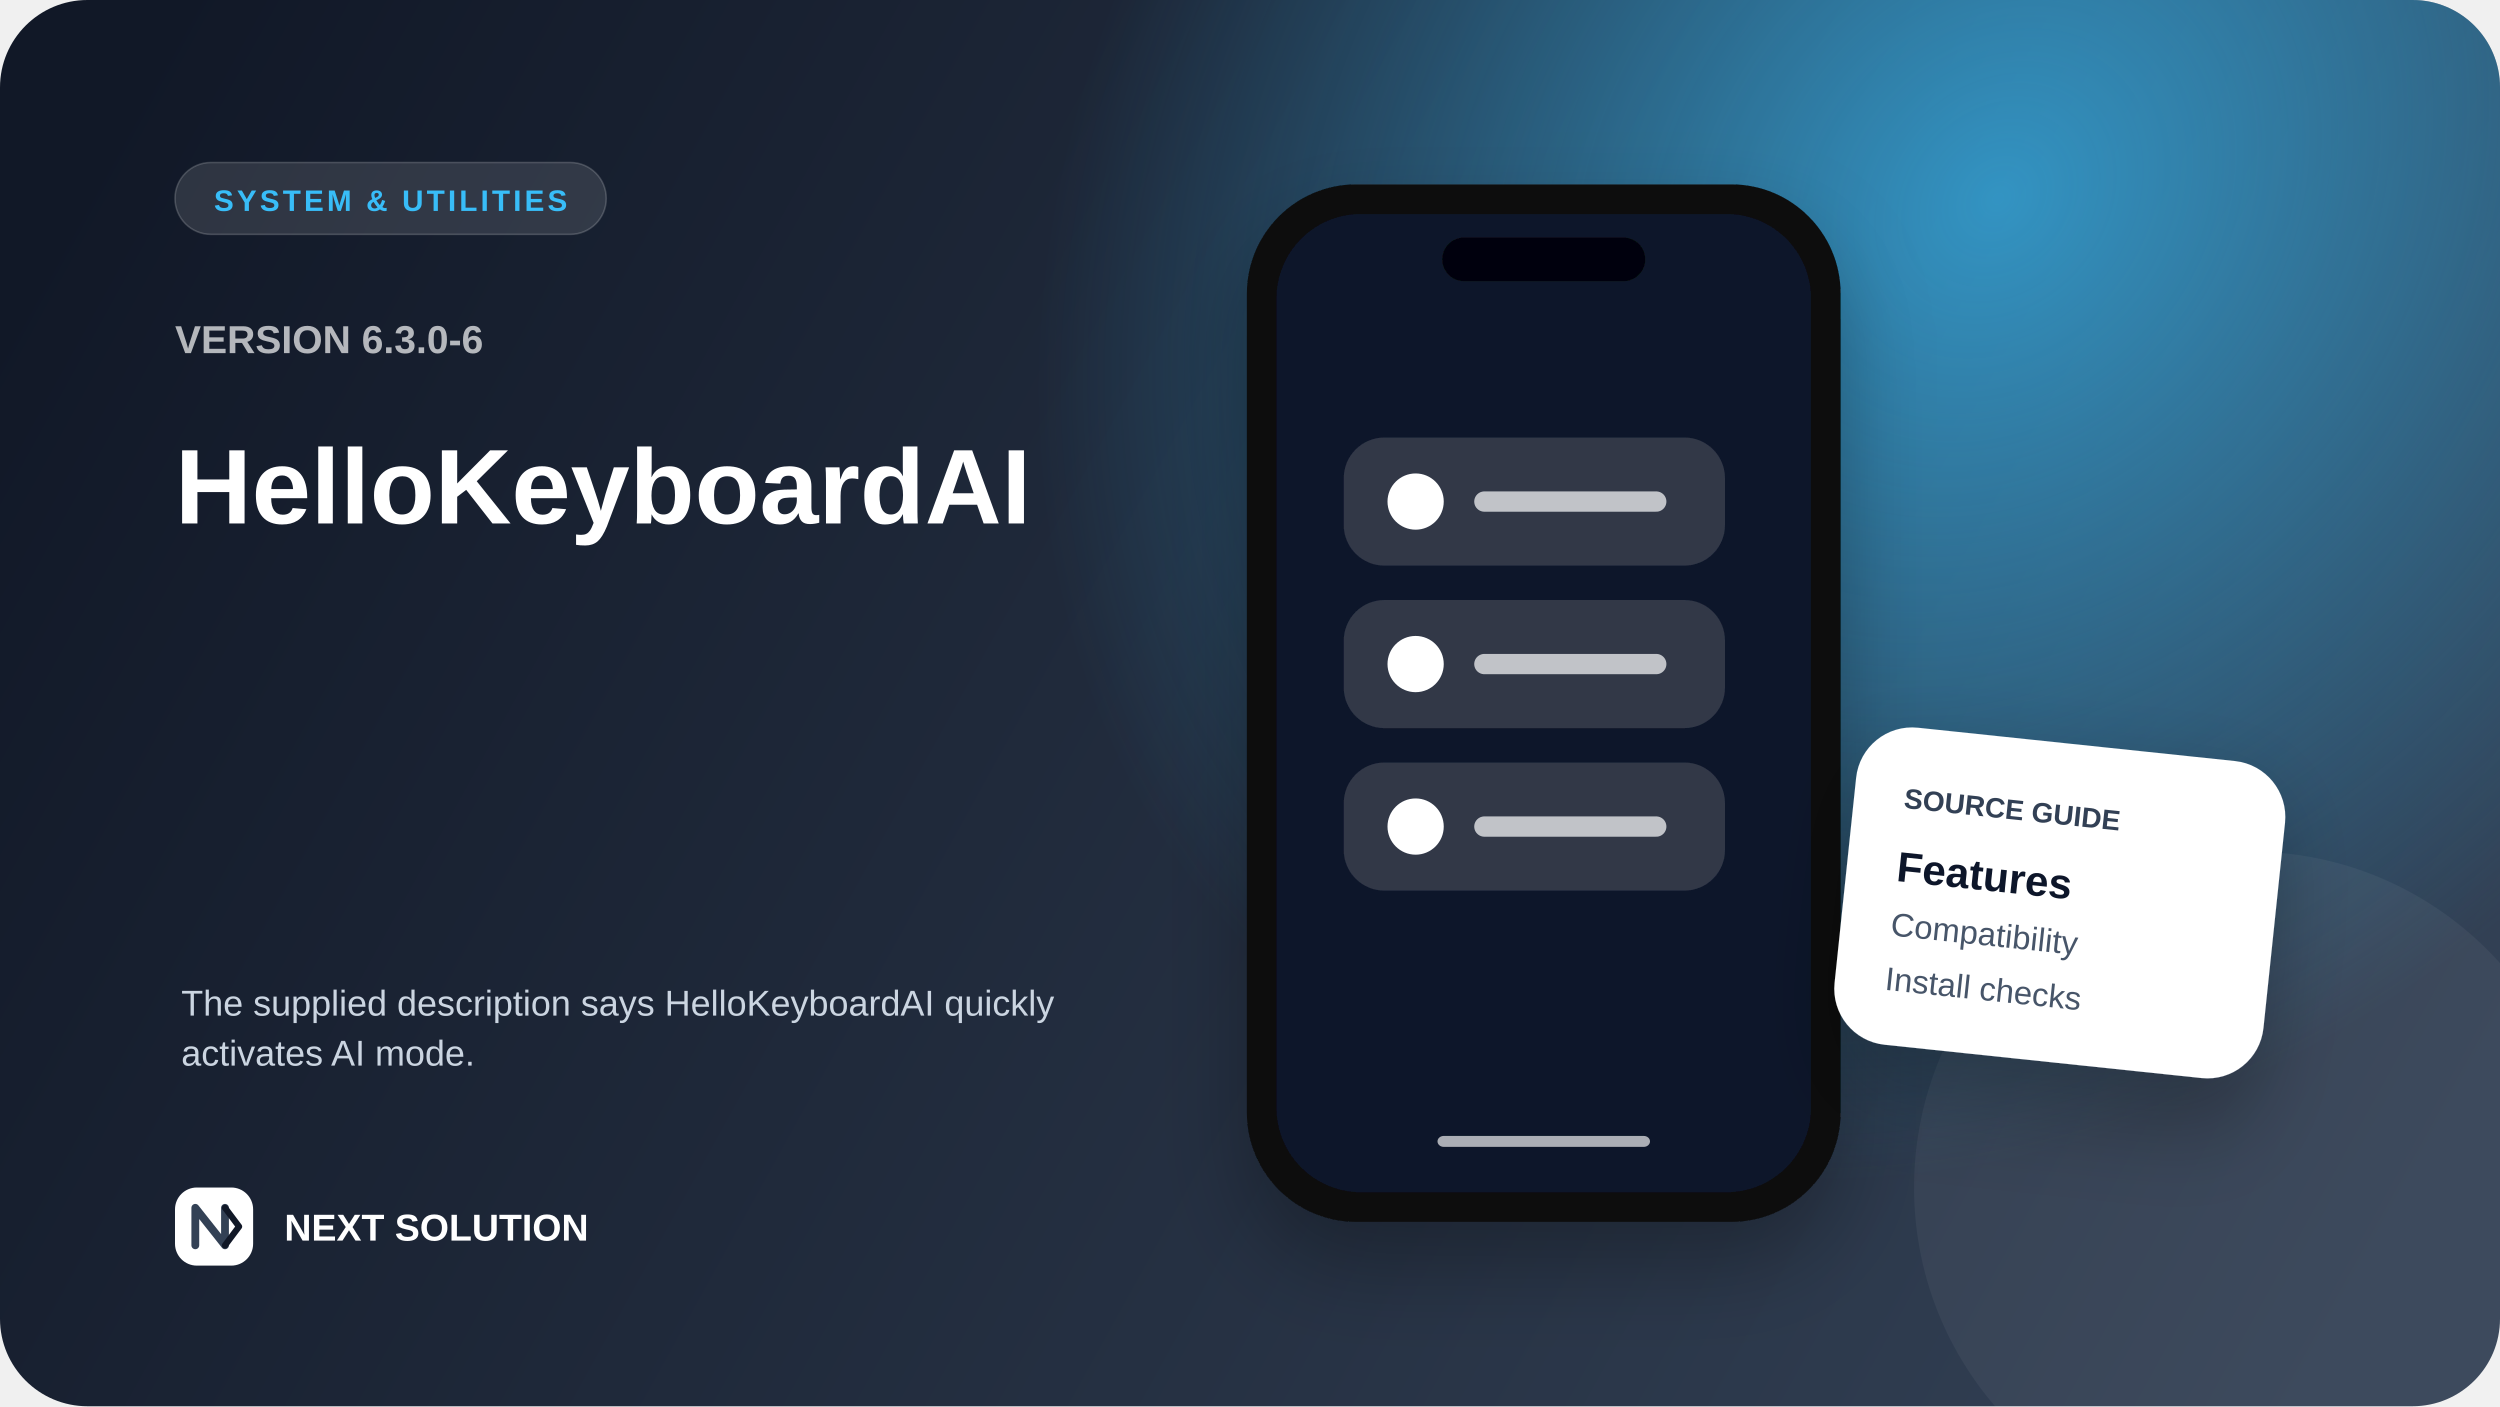
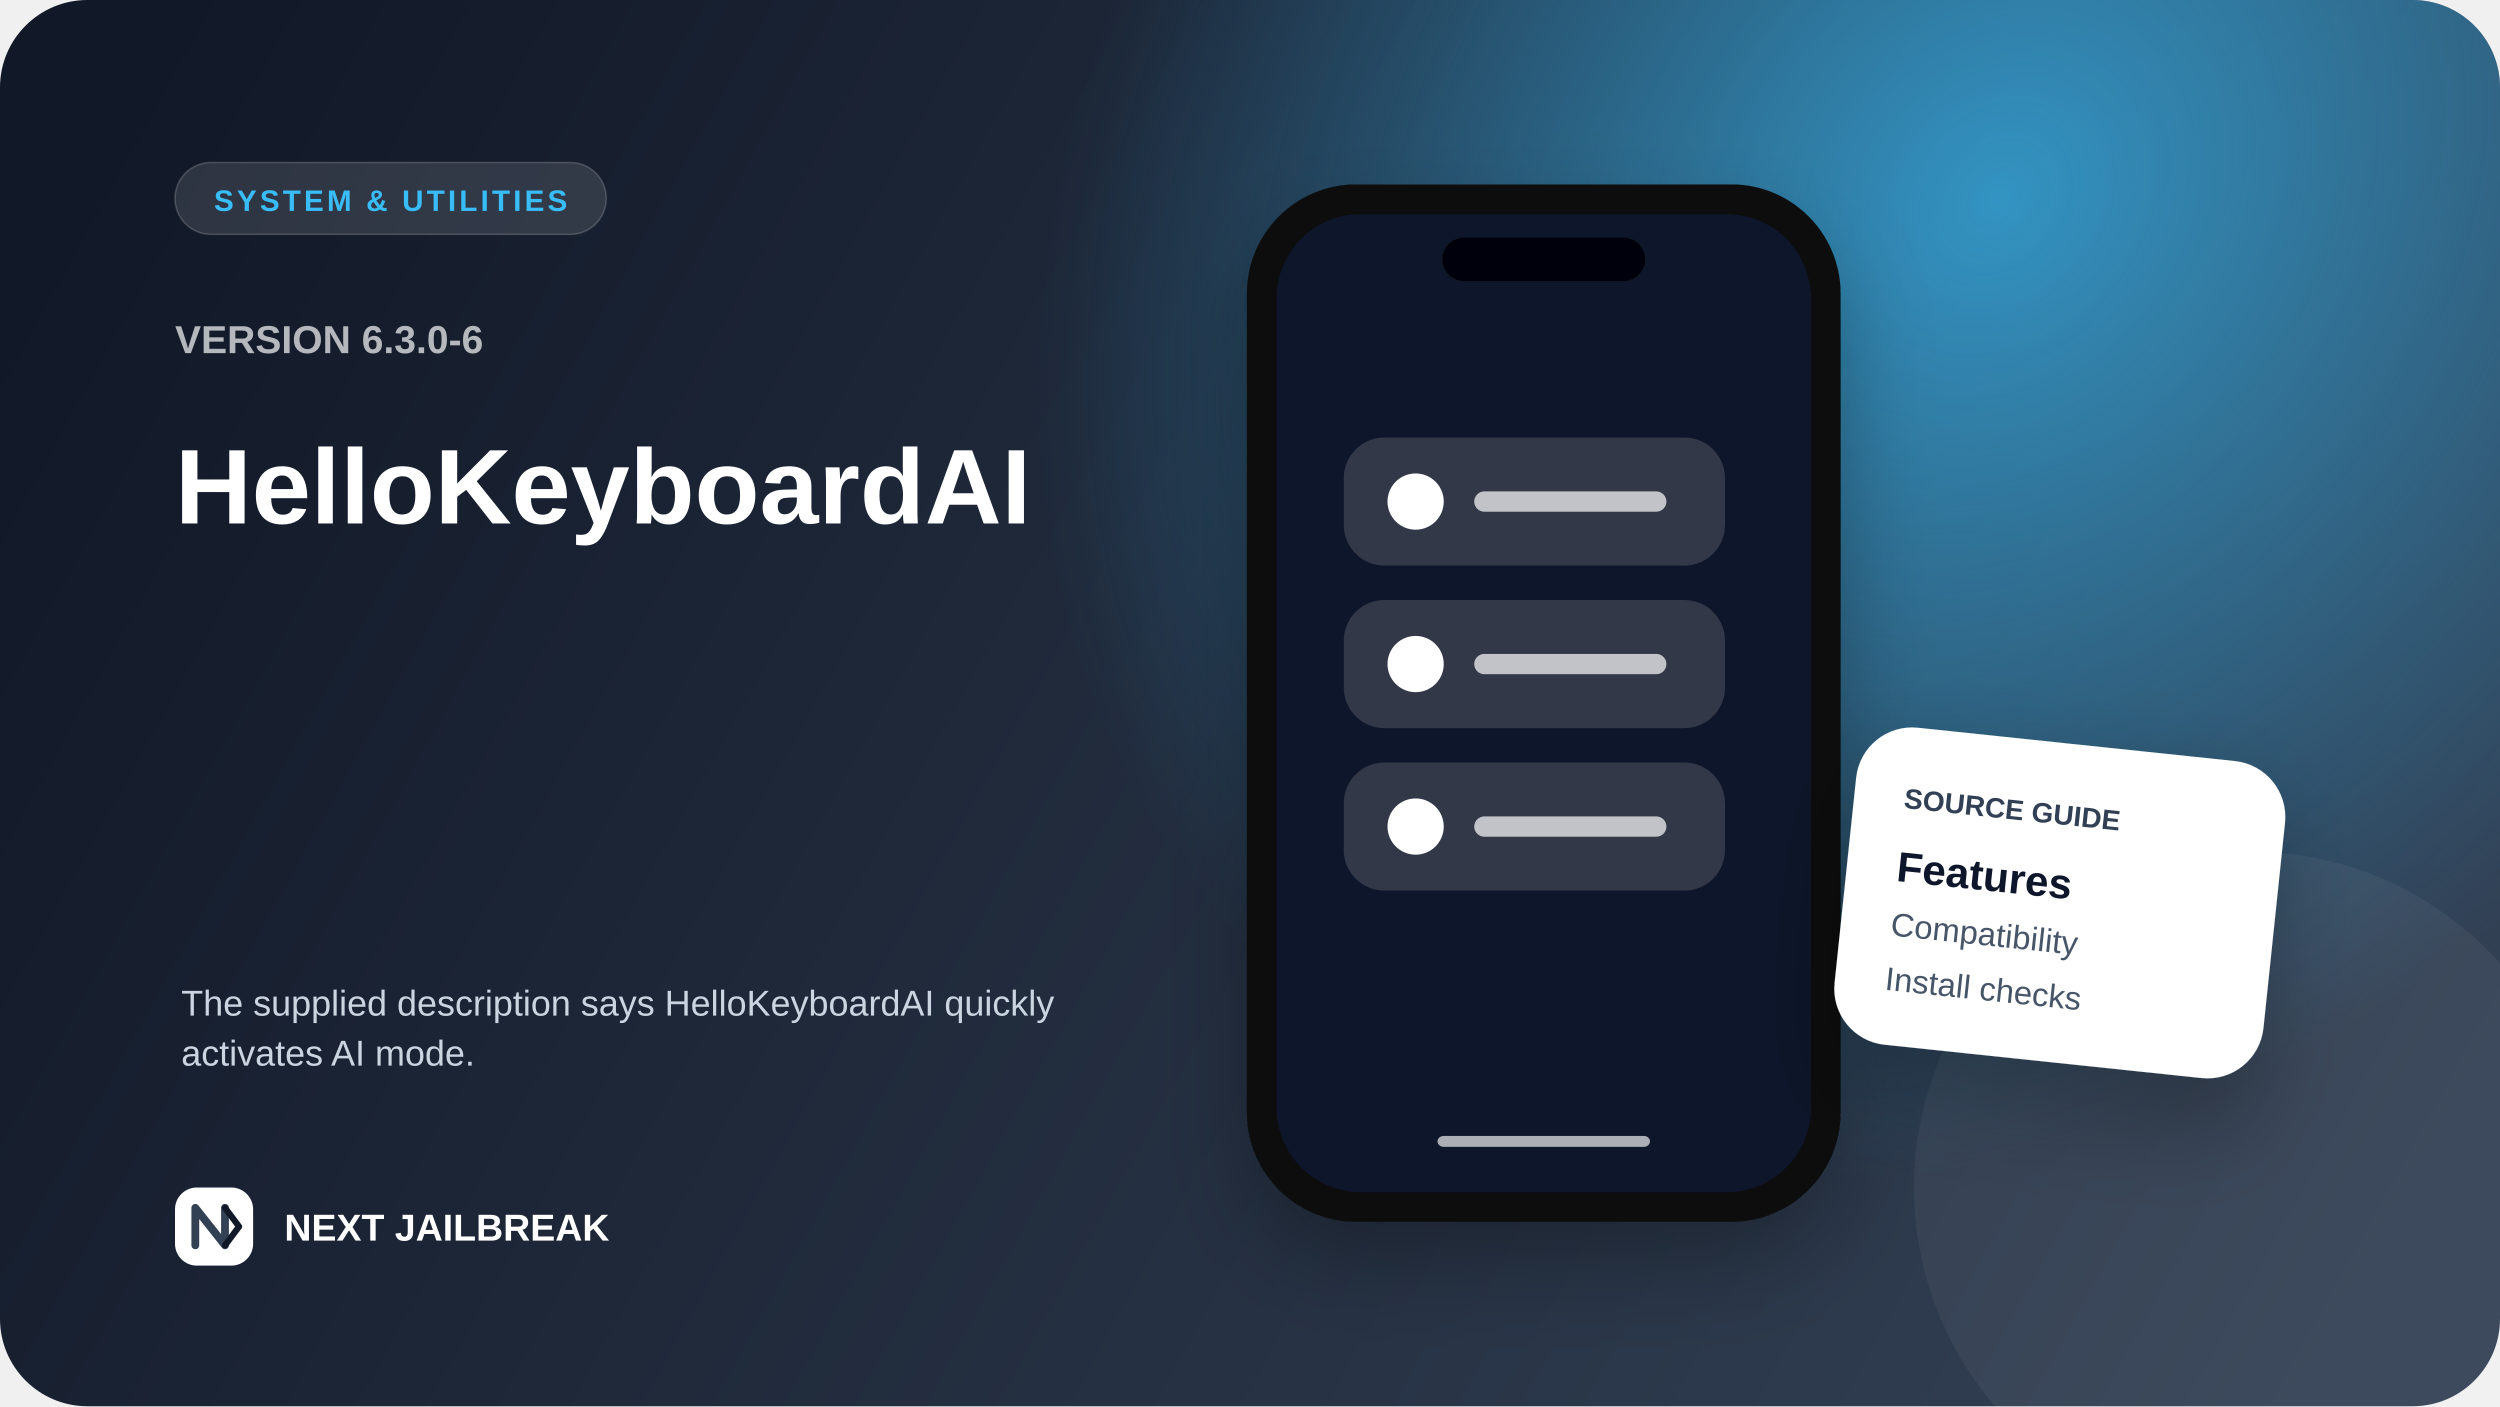
<svg xmlns="http://www.w3.org/2000/svg" viewBox="0 0 1600 900" role="img" aria-labelledby="title desc">
  <defs>
    <linearGradient id="background" x1="80" y1="55" x2="1510" y2="845" gradientUnits="userSpaceOnUse">
      <stop stop-color="#111827" />
      <stop offset="1" stop-color="#334155" />
    </linearGradient>
    <radialGradient id="glow" cx="0" cy="0" r="1" gradientTransform="translate(1280 130) rotate(132) scale(680 560)" gradientUnits="userSpaceOnUse">
      <stop stop-color="#38BDF8" stop-opacity=".7" />
      <stop offset="1" stop-color="#38BDF8" stop-opacity="0" />
    </radialGradient>
    <filter id="shadow" x="-20%" y="-20%" width="140%" height="150%">
      <feDropShadow dx="0" dy="28" stdDeviation="28" flood-color="#000000" flood-opacity=".28" />
    </filter>
  </defs>
  <rect width="1600" height="900" rx="56" fill="url(#background)" />
  <rect width="1600" height="900" rx="56" fill="url(#glow)" />
  <circle cx="1440" cy="760" r="215" fill="#FFFFFF" fill-opacity=".05" />
  <g>
    <rect x="112" y="104" width="276" height="46" rx="23" fill="#FFFFFF" fill-opacity=".12" stroke="#FFFFFF" stroke-opacity=".18" />
    <text x="250" y="135" text-anchor="middle" fill="#38BDF8" font-family="Arial, sans-serif" font-size="19" font-weight="800" letter-spacing="2">SYSTEM &amp; UTILITIES</text>
    <text x="112" y="226" fill="#FFFFFF" fill-opacity=".68" font-family="Arial, sans-serif" font-size="25" font-weight="700">VERSION 6.3.0-6</text>
    <text x="112" y="335" fill="#FFFFFF" font-family="Arial, sans-serif" font-size="68" font-weight="800">HelloKeyboardAI</text>
    <text x="116" y="650" fill="#CBD5E1" font-family="Arial, sans-serif" font-size="23">The supplied description says HelloKeyboardAI quickly</text>
    <text x="116" y="682" fill="#CBD5E1" font-family="Arial, sans-serif" font-size="23">activates AI mode.</text>
    <g transform="translate(112 760)">
      <rect width="50" height="50" rx="14" fill="#FFFFFF" />
      <path d="M13 37V13l19 24V13" fill="none" stroke="#334155" stroke-width="5" stroke-linecap="round" stroke-linejoin="round" />
      <path d="m32 13 9 12-9 12" fill="none" stroke="#111827" stroke-width="4" stroke-linecap="round" stroke-linejoin="round" />
-       <text x="70" y="34" fill="#FFFFFF" font-family="Arial, sans-serif" font-size="24" font-weight="800">NEXT SOLUTION</text>
+       <text x="70" y="34" fill="#FFFFFF" font-family="Arial, sans-serif" font-size="24" font-weight="800">NEXT JAILBREAK</text>
    </g>
  </g>
  <g filter="url(#shadow)">
    <rect x="798" y="118" width="380" height="664" rx="70" fill="#070A10" />
    <rect x="817" y="137" width="342" height="626" rx="54" fill="#0F172A" />
    <rect x="923" y="152" width="130" height="28" rx="14" fill="#04060A" />
    <rect x="860" y="280" width="244" height="82" rx="26" fill="#FFFFFF" fill-opacity=".14" />
    <rect x="860" y="384" width="244" height="82" rx="26" fill="#FFFFFF" fill-opacity=".14" />
    <rect x="860" y="488" width="244" height="82" rx="26" fill="#FFFFFF" fill-opacity=".14" />
    <circle cx="906" cy="321" r="18" fill="#FFFFFF" />
    <circle cx="906" cy="425" r="18" fill="#FFFFFF" />
    <circle cx="906" cy="529" r="18" fill="#FFFFFF" />
    <path d="M950 321h110M950 425h110M950 529h110" stroke="#FFFFFF" stroke-width="13" stroke-linecap="round" opacity=".7" />
    <rect x="920" y="727" width="136" height="7" rx="4" fill="#FFFFFF" fill-opacity=".65" />
  </g>
  <g filter="url(#shadow)" transform="rotate(6 1310 580)">
    <rect x="1180" y="475" width="276" height="204" rx="36" fill="#FFFFFF" />
    <text x="1212" y="527" fill="#334155" font-family="Arial, sans-serif" font-size="18" font-weight="800">SOURCE GUIDE</text>
    <text x="1212" y="574" fill="#0F172A" font-family="Arial, sans-serif" font-size="27" font-weight="800">Features</text>
    <text x="1212" y="609" fill="#475569" font-family="Arial, sans-serif" font-size="21">Compatibility</text>
    <text x="1212" y="644" fill="#475569" font-family="Arial, sans-serif" font-size="21">Install checks</text>
  </g>
</svg>
